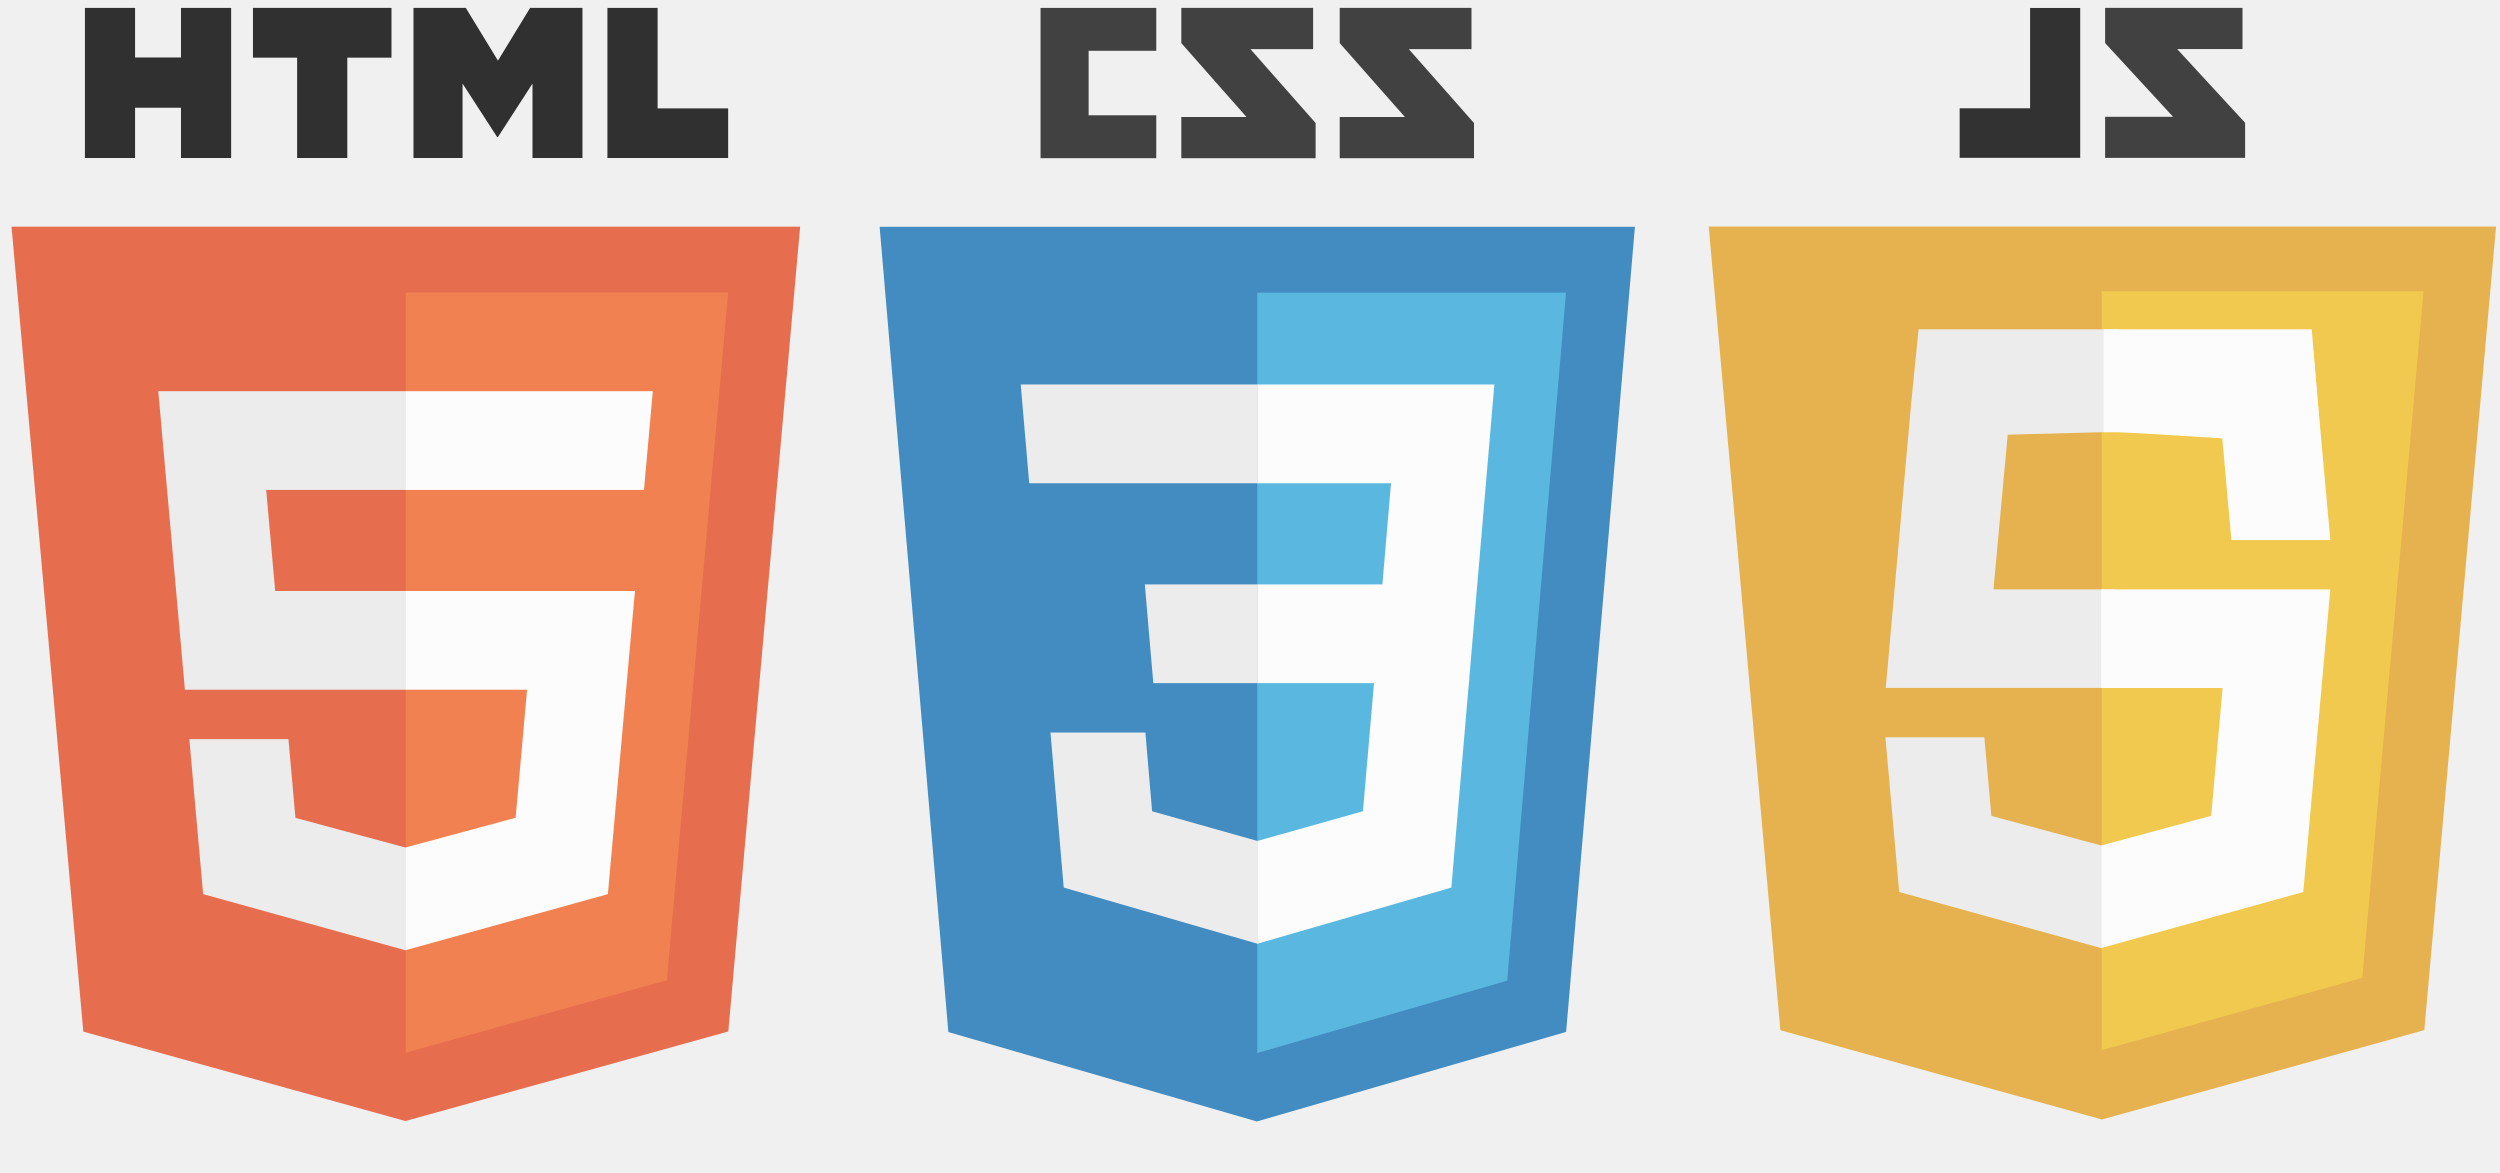
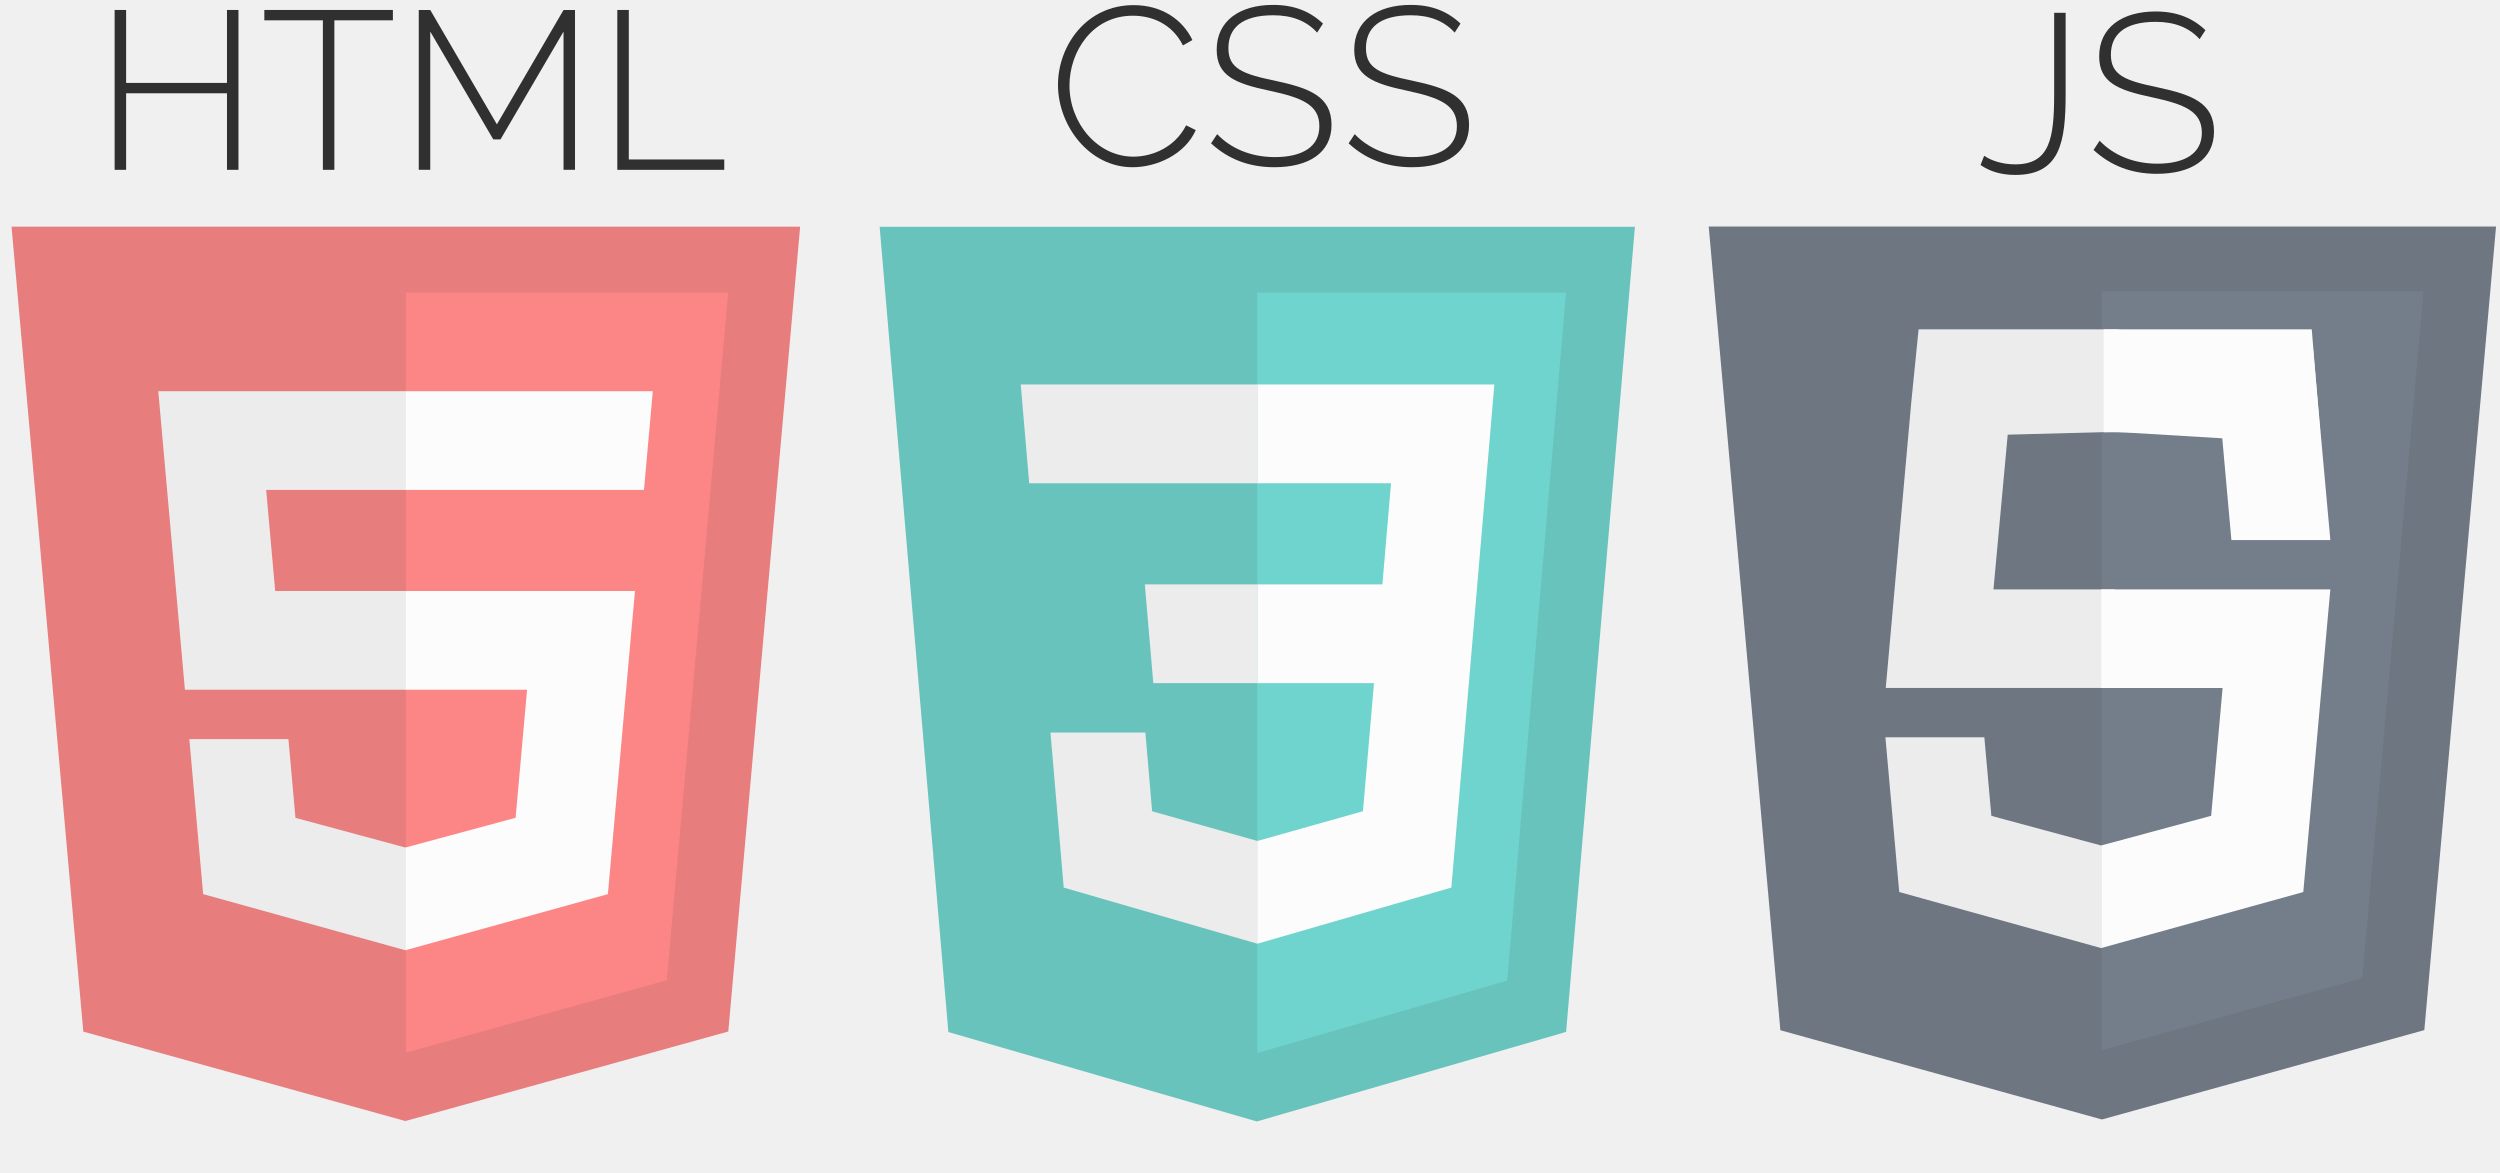
<svg xmlns="http://www.w3.org/2000/svg" version="1.1" id="Layer_1" x="0px" y="0px" width="633px" height="297px" viewBox="0 0 633 297" enable-background="new 0 0 633 297" xml:space="preserve">
  <g opacity="0.8">
-     <polygon fill="#E44D26" points="21.093,261.206 2.921,57.389 202.597,57.389 184.405,261.175 102.637,283.844  " />
-     <polygon fill="#F16529" points="102.758,266.517 168.833,248.198 184.377,74.054 102.758,74.054  " />
+     <polygon fill="#E56060" points="21.093,261.206 2.921,57.389 202.597,57.389 184.405,261.175 102.637,283.844  " />
+     <polygon fill="#FF6B6B" points="102.758,266.517 168.833,248.198 184.377,74.054 102.758,74.054  " />
    <polygon fill="#EBEBEB" points="102.758,149.646 69.68,149.646 67.396,124.05 102.758,124.05 102.758,99.052 102.672,99.052    40.077,99.052 40.675,105.758 46.819,174.645 102.758,174.645  " />
    <polygon fill="#EBEBEB" points="102.758,214.567 102.648,214.598 74.809,207.08 73.029,187.143 59.501,187.143 47.937,187.143    51.438,226.392 102.644,240.607 102.758,240.576  " />
-     <path d="M21.499,2h12.703v12.551h11.621V2h12.704v38.007H45.823V27.28H34.202v12.727H21.499L21.499,2L21.499,2z" />
-     <path d="M75.231,14.604H64.048V2h35.076v12.604H87.936v25.403H75.232L75.231,14.604L75.231,14.604z" />
-     <path d="M104.691,2h13.246l8.148,13.354L134.226,2h13.251v38.007h-12.651V21.168l-8.74,13.514h-0.219l-8.745-13.514v18.839h-12.43   V2z" />
-     <path d="M153.798,2h12.707v25.445h17.865v12.562h-30.572V2z" />
    <polygon fill="#FFFFFF" points="102.672,149.646 102.672,174.645 133.454,174.645 130.552,207.063 102.672,214.589    102.672,240.595 153.918,226.392 154.293,222.17 160.168,156.359 160.778,149.646 154.042,149.646  " />
    <polygon fill="#FFFFFF" points="102.672,99.052 102.672,114.576 102.672,123.987 102.672,124.05 162.972,124.05 162.972,124.05    163.053,124.05 163.554,118.43 164.693,105.758 165.291,99.052  " />
+     <g>
+       <path d="M60.379,2.525V43h-2.907V23.618H31.933V43h-2.908V2.525h2.908v18.47h25.539V2.525H60.379z" />
+       <path d="M99.48,5.147H84.659V43h-2.907V5.147H66.93V2.525H99.48V5.147z" />
+       <path d="M142.687,43V7.998l-15.962,27.306h-1.824L108.939,7.998V43h-2.908V2.525h2.908l16.874,28.959l16.874-28.959h2.907V43    H142.687z" />
+       <path d="M156.305,43V2.525h2.908v37.853h24.171V43H156.305z" />
+     </g>
  </g>
  <g opacity="0.8">
-     <polygon fill="#E4A227" points="450.789,260.854 432.647,57.363 632,57.363 613.84,260.82 532.202,283.453  " />
-     <polygon fill="#F0BF26" points="532.156,265.902 598.122,247.614 613.645,73.752 532.156,73.752  " />
-     <g>
-       <polygon fill="#151515" points="567.802,12.418 551.254,12.418 568.462,31.092 568.462,39.978 533.019,39.978 533.019,29.572     550.224,29.572 533.019,10.902 533.019,2 567.802,2   " />
-       <path fill="#020202" d="M526.708,2.017v37.946h-30.523V27.42h17.836V2.017H526.708L526.708,2.017z" />
-     </g>
+     <polygon fill="#4C5865" points="450.789,260.854 432.647,57.363 632,57.363 613.84,260.82 532.202,283.453  " />
+     <polygon fill="#556270" points="532.156,265.902 598.122,247.614 613.645,73.752 532.156,73.752  " />
    <polygon fill="#EBEBEB" points="532.118,214.053 532.01,214.085 504.214,206.58 502.437,186.676 488.933,186.676 477.385,186.676    480.881,225.861 532.003,240.053 532.118,240.021  " />
    <polygon fill="#EBEBEB" points="535.479,174.185 535.479,149.228 504.748,149.228 508.353,110.06 535.55,109.335 535.479,83.383    485.788,83.383 483.941,101.778 478.075,167.482 477.469,174.185 484.192,174.185  " />
    <polygon fill="#FFFFFF" points="535.311,109.369 535.42,109.339 562.679,110.979 564.991,136.748 578.495,136.748 590.044,136.748    585.678,88.528 535.426,83.372 535.311,83.402  " />
    <polyline fill="#FFFFFF" points="587.471,109.446 585.332,83.383 532.651,83.383 532.651,99.568 532.651,109.382 532.651,109.446    587.471,109.446  " />
    <polygon fill="#FFFFFF" points="532.031,149.239 532.031,174.196 562.763,174.196 559.866,206.562 532.031,214.076    532.031,240.042 583.194,225.861 583.569,221.646 589.435,155.94 590.044,149.239 583.318,149.239  " />
    <path fill="#FFFFFF" d="M584.265,108.342" />
+     <g>
+       <path d="M502.385,39.448c1.882,1.255,4.618,2.167,7.867,2.167c8.779,0,9.862-6.557,9.862-17.844V3.249h2.907v20.522    c0,12.313-1.425,20.522-12.77,20.522c-3.477,0-6.385-0.854-8.779-2.508L502.385,39.448z" />
+       <path d="M556.938,9.919c-2.623-2.907-6.271-4.39-11.117-4.39c-7.924,0-11.344,3.25-11.344,8.323c0,5.188,3.591,6.556,11.857,8.266    c8.779,1.882,14.252,3.991,14.252,11.174c0,7.126-5.872,10.717-14.48,10.717c-6.328,0-11.629-1.995-16.019-6.042l1.539-2.338    c3.363,3.534,8.437,5.814,14.594,5.814c7.012,0,11.287-2.622,11.287-7.81c0-5.358-4.161-7.183-12.655-9.007    c-8.665-1.824-13.34-3.763-13.34-10.375c0-7.297,5.814-11.345,14.309-11.345c5.245,0,9.293,1.596,12.599,4.731L556.938,9.919z" />
+     </g>
  </g>
  <g opacity="0.8">
-     <g>
-       <polygon fill="#151515" points="372.584,12.44 356.71,12.44 373.218,31.148 373.218,40.053 339.218,40.053 339.218,29.627     355.721,29.627 339.218,10.918 339.218,2 372.584,2   " />
-       <polygon fill="#151515" points="332.479,12.44 316.605,12.44 333.112,31.148 333.112,40.053 299.112,40.053 299.112,29.627     315.617,29.627 299.112,10.918 299.112,2 332.479,2   " />
-       <polygon fill="#151515" points="292.765,12.863 275.638,12.863 275.638,29.19 292.765,29.19 292.765,40.053 263.464,40.053     263.464,2 292.765,2   " />
-     </g>
-     <polygon fill="#1673B6" points="240.124,261.313 222.72,57.424 413.962,57.424 396.54,261.279 318.223,283.955  " />
-     <polygon fill="#35A9DB" points="318.341,266.623 381.625,248.298 396.513,74.096 318.341,74.096  " />
+     <polygon fill="#46B8B0" points="240.124,261.313 222.72,57.424 413.962,57.424 396.54,261.279 318.223,283.955  " />
+     <polygon fill="#4ECDC4" points="318.341,266.623 381.625,248.298 396.513,74.096 318.341,74.096  " />
    <g>
      <polygon fill="#FFFFFF" points="318.341,147.963 350.022,147.963 352.209,122.355 318.341,122.355 318.341,97.351 318.424,97.351     378.374,97.351 377.801,104.06 371.917,172.967 318.341,172.967   " />
      <polygon fill="#EBEBEB" points="318.484,212.903 318.38,212.935 291.715,205.414 290.011,185.472 277.056,185.472     265.979,185.472 269.333,224.734 318.374,238.954 318.484,238.922   " />
      <polygon fill="#FFFFFF" points="347.987,171.908 345.104,205.397 318.402,212.926 318.402,238.941 367.482,224.734     367.844,220.51 372.008,171.908   " />
      <polygon fill="#EBEBEB" points="318.424,97.351 318.424,112.881 318.424,122.296 318.424,122.355 260.671,122.355     260.671,122.355 260.593,122.355 260.114,116.736 259.022,104.06 258.45,97.351   " />
      <polygon fill="#EBEBEB" points="318.341,147.966 318.341,163.497 318.341,172.909 318.341,172.971 292.09,172.971 292.09,172.971     292.015,172.971 291.535,167.352 290.444,154.674 289.871,147.966   " />
    </g>
+     <g>
+       <path d="M287.037,1.298c7.183,0,12.428,3.706,14.879,8.836l-2.394,1.368c-2.793-5.586-7.981-7.524-12.713-7.524    c-10.261,0-16.019,9.121-16.019,17.672c0,9.521,7.068,18.015,16.189,18.015c4.846,0,10.546-2.395,13.34-7.924l2.451,1.196    c-2.679,6.101-9.805,9.406-16.019,9.406c-11.06,0-18.87-10.603-18.87-20.864C267.883,11.73,274.895,1.298,287.037,1.298z" />
+       <path d="M333.493,8.253c-2.622-2.907-6.271-4.39-11.116-4.39c-7.924,0-11.345,3.25-11.345,8.323c0,5.188,3.591,6.556,11.857,8.266    c8.779,1.882,14.252,3.991,14.252,11.174c0,7.126-5.872,10.717-14.479,10.717c-6.328,0-11.63-1.995-16.019-6.042l1.539-2.338    c3.363,3.534,8.437,5.814,14.593,5.814c7.012,0,11.287-2.622,11.287-7.81c0-5.358-4.16-7.183-12.655-9.007    c-8.665-1.824-13.34-3.763-13.34-10.375c0-7.297,5.815-11.345,14.309-11.345c5.244,0,9.292,1.596,12.598,4.731L333.493,8.253z" />
+       <path d="M368.319,8.253c-2.622-2.907-6.271-4.39-11.116-4.39c-7.924,0-11.345,3.25-11.345,8.323c0,5.188,3.591,6.556,11.857,8.266    c8.779,1.882,14.252,3.991,14.252,11.174c0,7.126-5.872,10.717-14.479,10.717c-6.328,0-11.63-1.995-16.02-6.042l1.539-2.338    c3.363,3.534,8.438,5.814,14.594,5.814c7.012,0,11.287-2.622,11.287-7.81c0-5.358-4.16-7.183-12.654-9.007    c-8.666-1.824-13.34-3.763-13.34-10.375c0-7.297,5.814-11.345,14.309-11.345c5.244,0,9.292,1.596,12.598,4.731L368.319,8.253z" />
+     </g>
  </g>
</svg>
